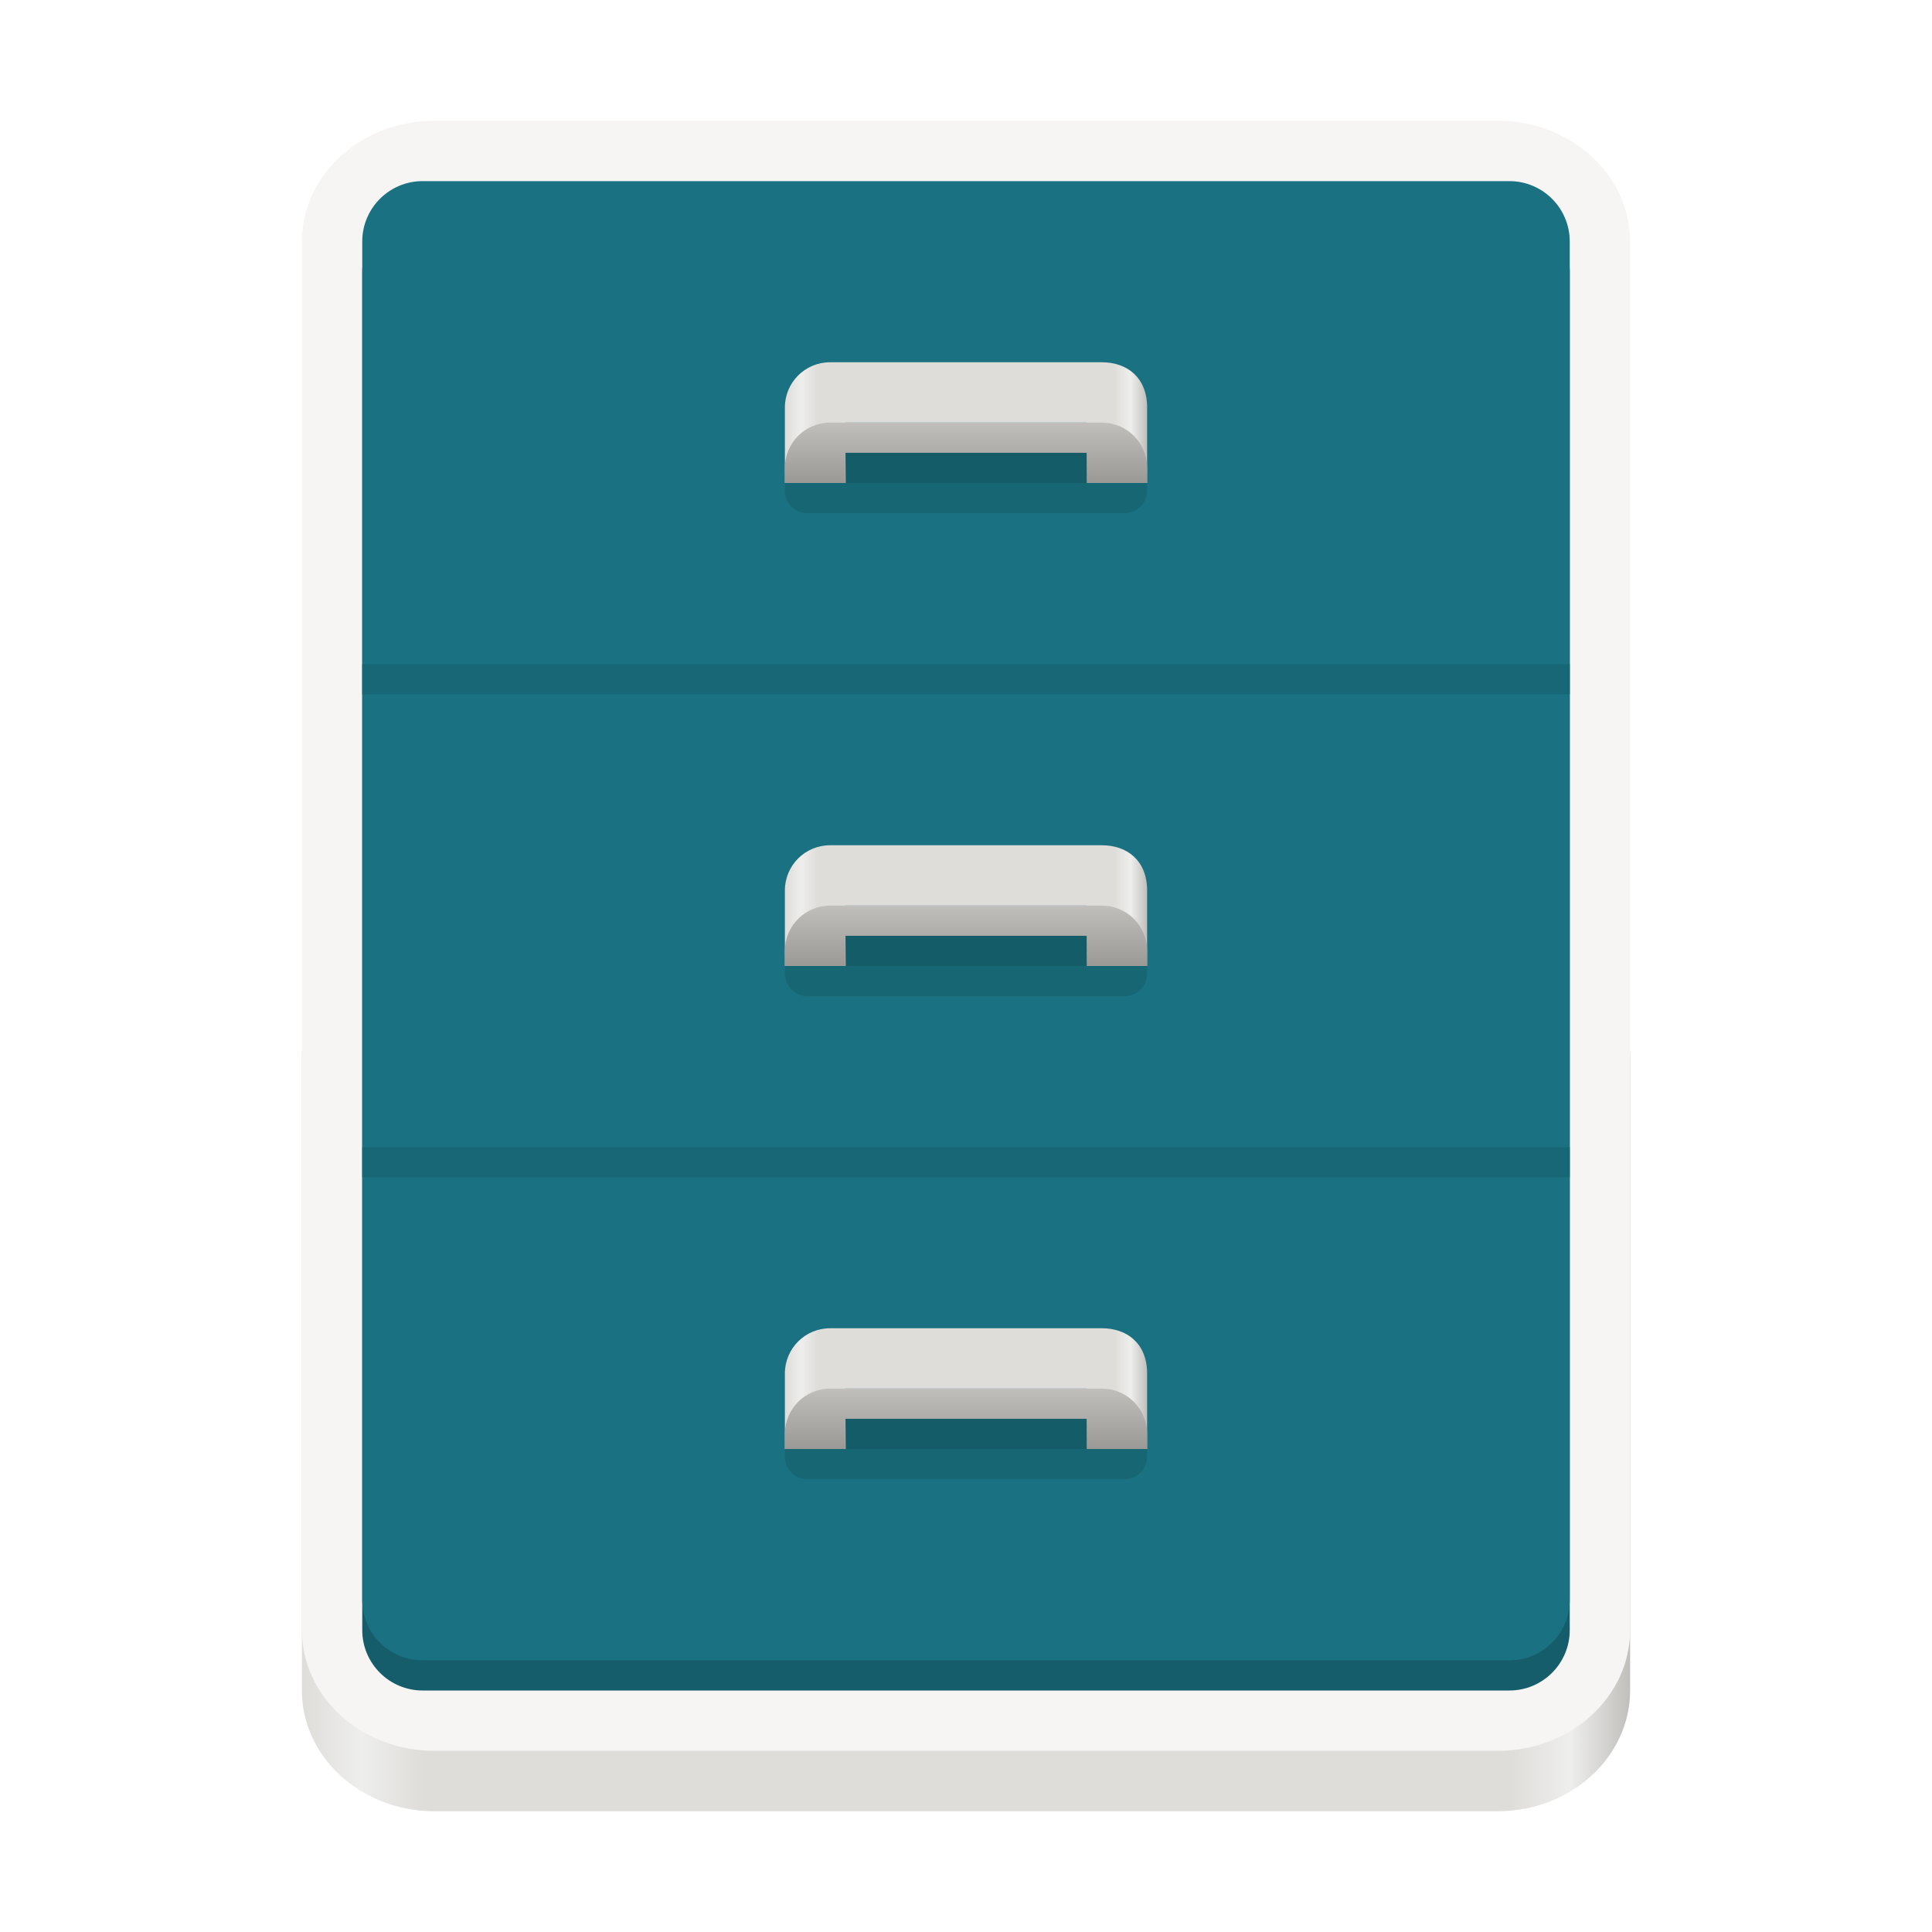
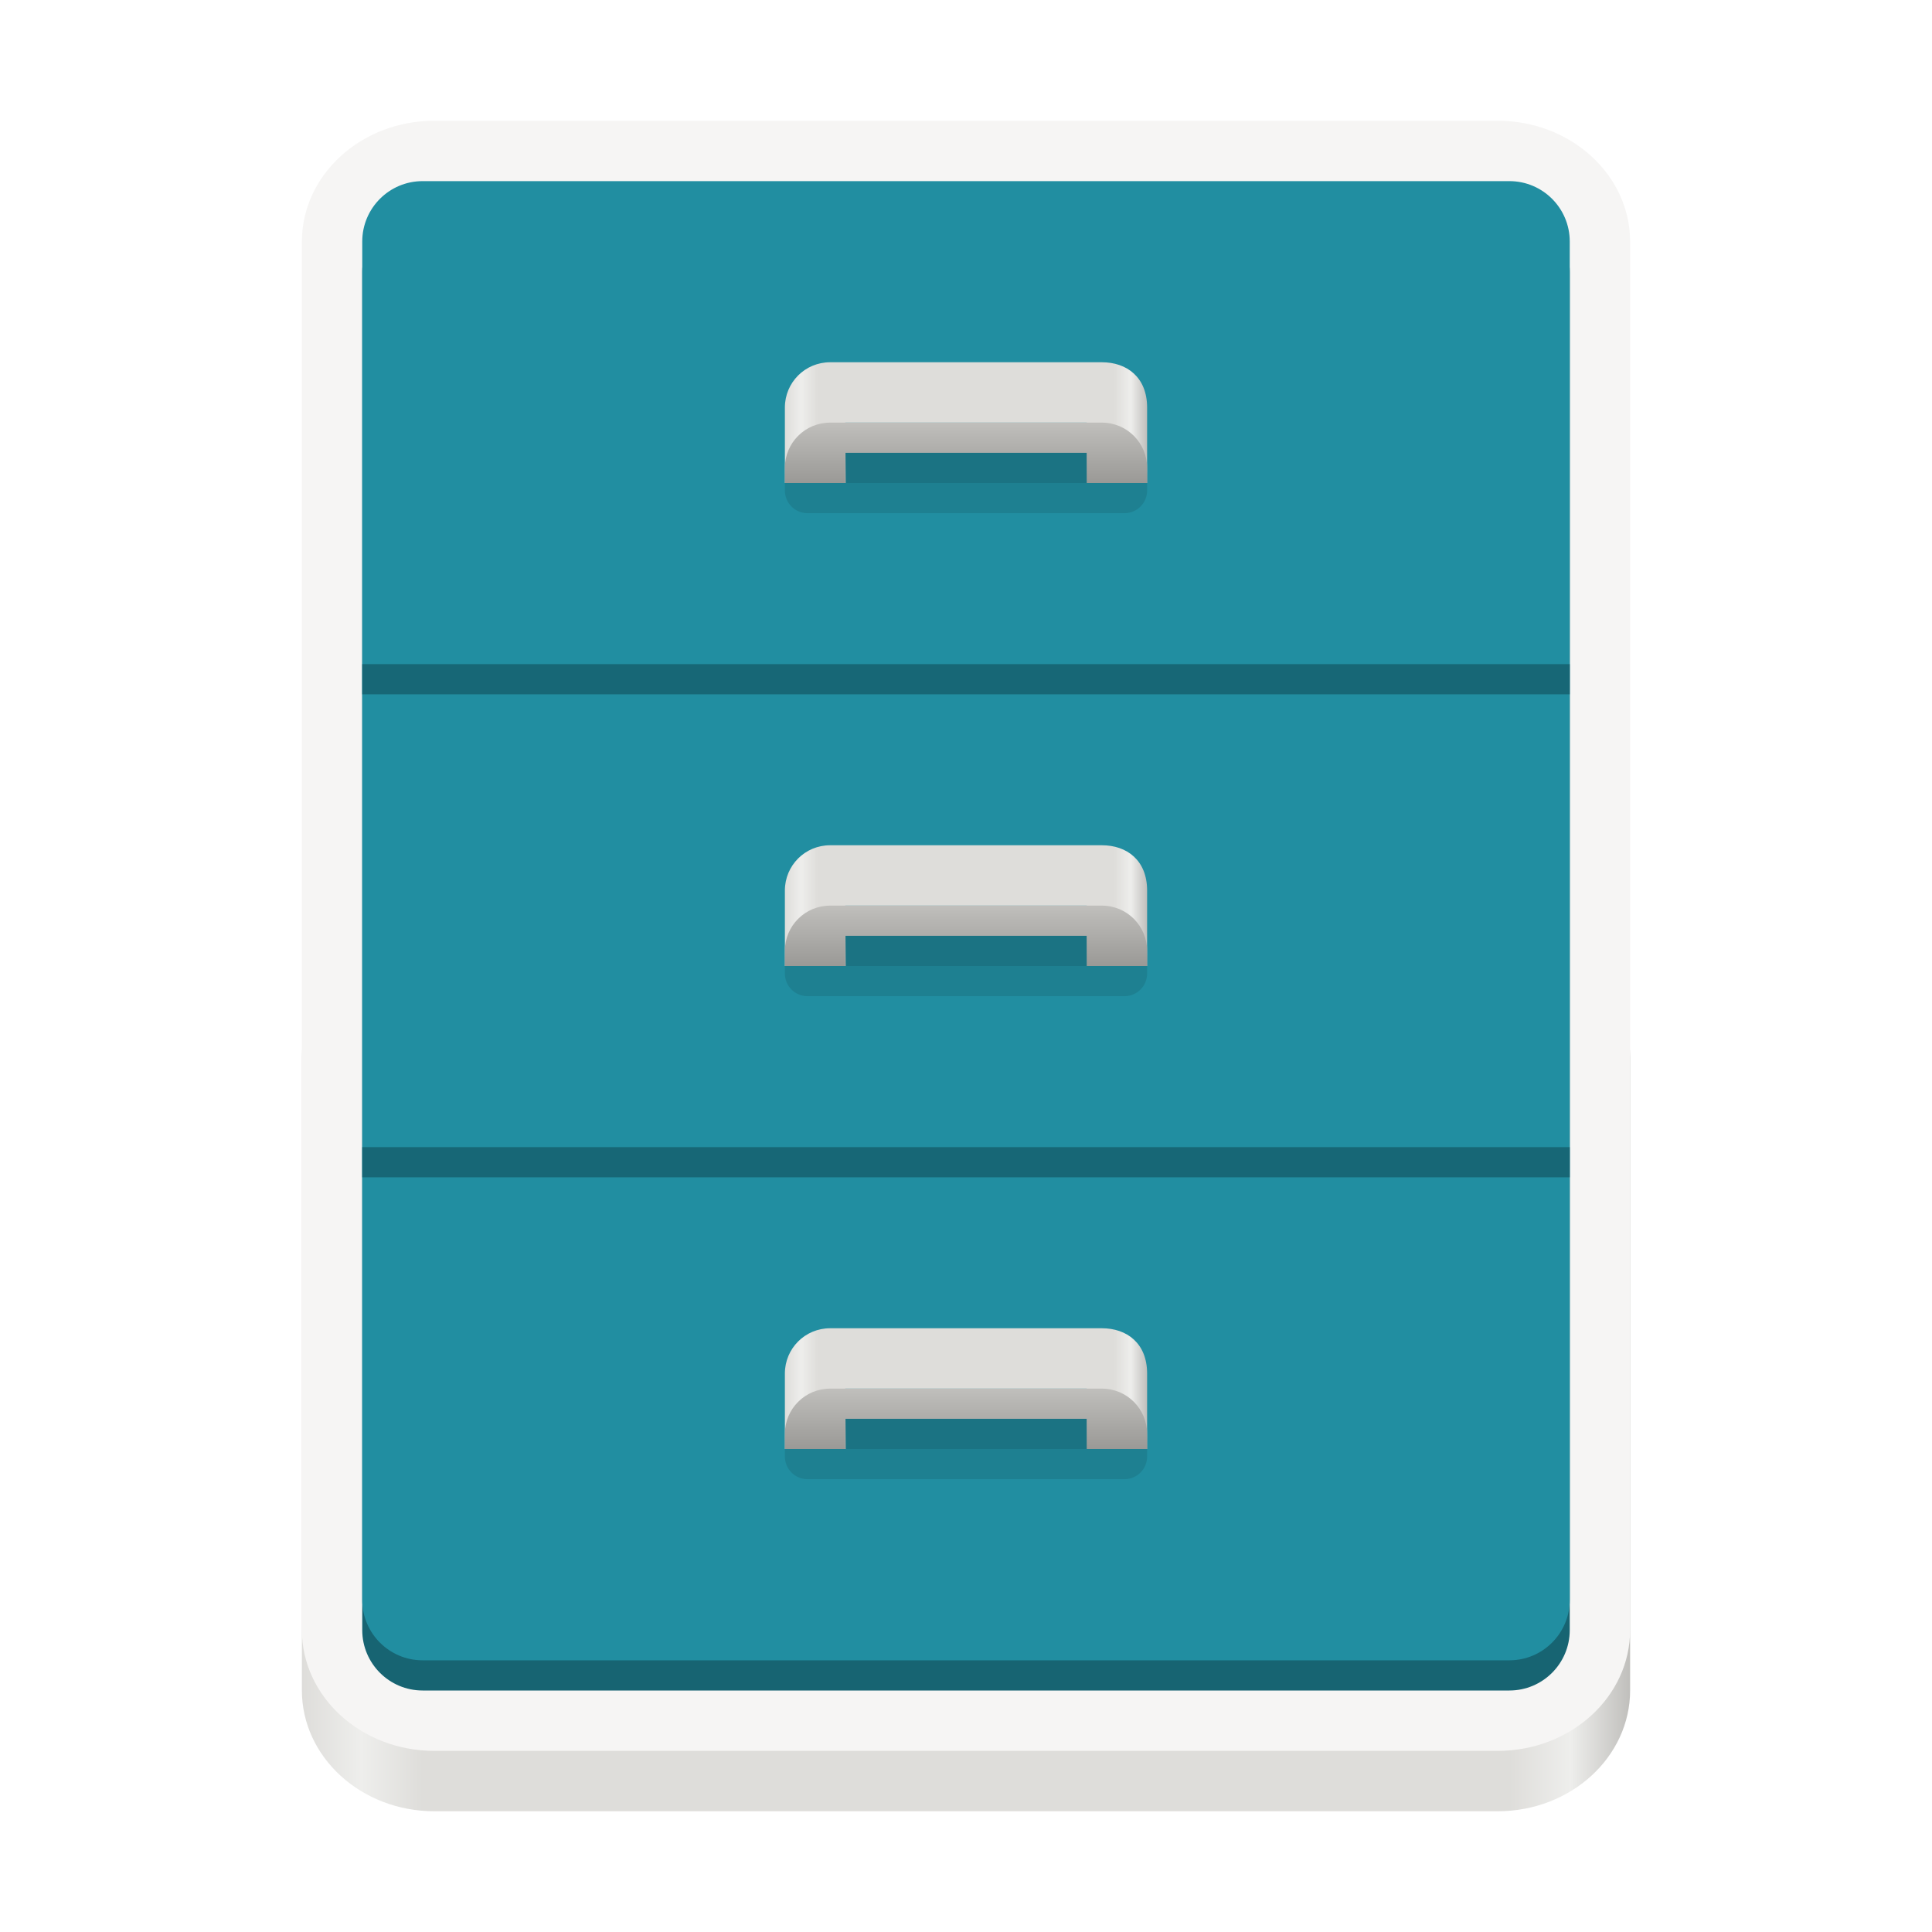
<svg xmlns="http://www.w3.org/2000/svg" xmlns:xlink="http://www.w3.org/1999/xlink" viewBox="0 0 128 128" style="display:inline;enable-background:new" version="1.0" id="svg11300" height="128" width="128">
  <defs id="defs3">
    <linearGradient id="linearGradient1245">
      <stop id="stop1241" offset="0" style="stop-color:#9a9996;stop-opacity:1" />
      <stop id="stop1243" offset="1" style="stop-color:#c0bfbc;stop-opacity:1" />
    </linearGradient>
    <linearGradient id="linearGradient1697">
      <stop style="stop-color:#deddda;stop-opacity:1" offset="0" id="stop1685" />
      <stop id="stop1687" offset="0.045" style="stop-color:#eeeeec;stop-opacity:1" />
      <stop style="stop-color:#deddda;stop-opacity:1" offset="0.091" id="stop1689" />
      <stop id="stop1691" offset="0.909" style="stop-color:#deddda;stop-opacity:1" />
      <stop style="stop-color:#eeeeec;stop-opacity:1" offset="0.955" id="stop1693" />
      <stop style="stop-color:#c0bfbc;stop-opacity:1" offset="1" id="stop1695" />
    </linearGradient>
    <linearGradient gradientUnits="userSpaceOnUse" y2="238" x2="108" y1="238" x1="20" id="linearGradient1049" xlink:href="#linearGradient1697" />
    <linearGradient y2="238" x2="74" y1="238" x1="50" gradientTransform="translate(2,-22)" gradientUnits="userSpaceOnUse" id="linearGradient1185" xlink:href="#linearGradient1697" />
    <linearGradient y2="200" x2="65" y1="204" x1="65" gradientUnits="userSpaceOnUse" id="linearGradient1348" xlink:href="#linearGradient1245" />
  </defs>
  <g transform="translate(0,-172)" style="display:inline" id="layer1">
    <g style="display:inline" id="layer9">
      <g transform="matrix(0.25,0,0,-0.25,-6,217)" id="g15447-1" />
      <g id="g1207">
        <rect ry="8.018" rx="8.773" y="234" x="20" height="58" width="88" id="rect1041" style="opacity:1;vector-effect:none;fill:url(#linearGradient1049);fill-opacity:1;stroke:none;stroke-width:0.012px;stroke-linecap:butt;stroke-linejoin:miter;stroke-miterlimit:4;stroke-dasharray:none;stroke-dashoffset:0;stroke-opacity:1;marker:none;marker-start:none;marker-mid:none;marker-end:none;paint-order:normal" />
        <rect style="opacity:1;vector-effect:none;fill:#f6f5f4;fill-opacity:1;stroke:none;stroke-width:0.012px;stroke-linecap:butt;stroke-linejoin:miter;stroke-miterlimit:4;stroke-dasharray:none;stroke-dashoffset:0;stroke-opacity:1;marker:none;marker-start:none;marker-mid:none;marker-end:none;paint-order:normal" id="rect15435-6" width="88" height="108" x="20" y="180" rx="8.773" ry="8.018" />
-         <rect ry="4.002" rx="4" y="186" x="24" height="98" width="80" id="rect1167" style="display:inline;opacity:1;vector-effect:none;fill:#155d6a;fill-opacity:1;stroke:none;stroke-width:0.012px;stroke-linecap:butt;stroke-linejoin:miter;stroke-miterlimit:4;stroke-dasharray:none;stroke-dashoffset:0;stroke-opacity:1;marker:none;marker-start:none;marker-mid:none;marker-end:none;paint-order:normal;enable-background:new" />
-         <rect style="display:inline;opacity:1;vector-effect:none;fill:#1a7181;fill-opacity:1;stroke:none;stroke-width:0.012px;stroke-linecap:butt;stroke-linejoin:miter;stroke-miterlimit:4;stroke-dasharray:none;stroke-dashoffset:0;stroke-opacity:1;marker:none;marker-start:none;marker-mid:none;marker-end:none;paint-order:normal;enable-background:new" id="rect15441-8" width="80" height="98" x="24" y="184" rx="4" ry="4.002" />
+         <rect ry="4.002" rx="4" y="186" x="24" height="98" width="80" id="rect1167" style="display:inline;opacity:1;vector-effect:none;fill:#176472;fill-opacity:1;stroke:none;stroke-width:0.012px;stroke-linecap:butt;stroke-linejoin:miter;stroke-miterlimit:4;stroke-dasharray:none;stroke-dashoffset:0;stroke-opacity:1;marker:none;marker-start:none;marker-mid:none;marker-end:none;paint-order:normal;enable-background:new" />
+         <rect style="display:inline;opacity:1;vector-effect:none;fill:#218ea1;fill-opacity:1;stroke:none;stroke-width:0.012px;stroke-linecap:butt;stroke-linejoin:miter;stroke-miterlimit:4;stroke-dasharray:none;stroke-dashoffset:0;stroke-opacity:1;marker:none;marker-start:none;marker-mid:none;marker-end:none;paint-order:normal;enable-background:new" id="rect15441-8" width="80" height="98" x="24" y="184" rx="4" ry="4.002" />
        <rect style="display:inline;opacity:1;vector-effect:none;fill:#176776;fill-opacity:1;stroke:none;stroke-width:0.012px;stroke-linecap:butt;stroke-linejoin:miter;stroke-miterlimit:4;stroke-dasharray:none;stroke-dashoffset:0;stroke-opacity:1;marker:none;marker-start:none;marker-mid:none;marker-end:none;paint-order:normal;enable-background:new" id="rect15443-6" width="80" height="2" x="24" y="216" rx="0" ry="0" />
        <rect style="display:inline;opacity:1;vector-effect:none;fill:#176776;fill-opacity:1;stroke:none;stroke-width:0.012px;stroke-linecap:butt;stroke-linejoin:miter;stroke-miterlimit:4;stroke-dasharray:none;stroke-dashoffset:0;stroke-opacity:1;marker:none;marker-start:none;marker-mid:none;marker-end:none;paint-order:normal;enable-background:new" id="rect15461-2" width="80" height="2" x="24" y="248" rx="0" ry="0" />
        <g id="g1088">
          <path id="path26035" d="m 55,196 h 18 c 1.662,0 3,1 3,3 v 5 H 72.031 L 72,200 H 56 l 0.031,4 H 52 v -5 c 0,-1.662 1.338,-3 3,-3 z" style="opacity:1;vector-effect:none;fill:url(#linearGradient1185);fill-opacity:1;stroke:none;stroke-width:0.012px;stroke-linecap:butt;stroke-linejoin:miter;stroke-miterlimit:4;stroke-dasharray:none;stroke-dashoffset:0;stroke-opacity:1;marker:none;marker-start:none;marker-mid:none;marker-end:none;paint-order:normal" />
          <rect style="opacity:0.1;fill:#000000;fill-opacity:1;stroke:none;stroke-width:4;stroke-linecap:butt;stroke-linejoin:miter;stroke-miterlimit:4;stroke-dasharray:none;stroke-dashoffset:0;stroke-opacity:1" id="rect1059" width="24" height="4" x="52" y="202" ry="1.5" />
          <path style="opacity:1;fill:url(#linearGradient1348);fill-opacity:1;stroke:none;stroke-width:4;stroke-linecap:butt;stroke-linejoin:miter;stroke-miterlimit:4;stroke-dasharray:none;stroke-dashoffset:0;stroke-opacity:1" d="m 55,200 c -1.662,0 -3,1.338 -3,3 v 1 h 4 v -2 h 16 v 2 h 4 v -1 c 0,-1.662 -1.338,-3 -3,-3 z" id="rect1061" />
          <rect y="202" x="56" height="2" width="16" id="rect1189" style="opacity:0.1;fill:#000000;fill-opacity:1;stroke:none;stroke-width:4;stroke-linecap:butt;stroke-linejoin:miter;stroke-miterlimit:4;stroke-dasharray:none;stroke-dashoffset:0;stroke-opacity:1" />
        </g>
        <use x="0" y="0" xlink:href="#g1088" id="use1090" transform="translate(0,32)" width="100%" height="100%" />
        <use height="100%" width="100%" transform="translate(0,64)" id="use1092" xlink:href="#g1088" y="0" x="0" />
      </g>
    </g>
  </g>
</svg>
